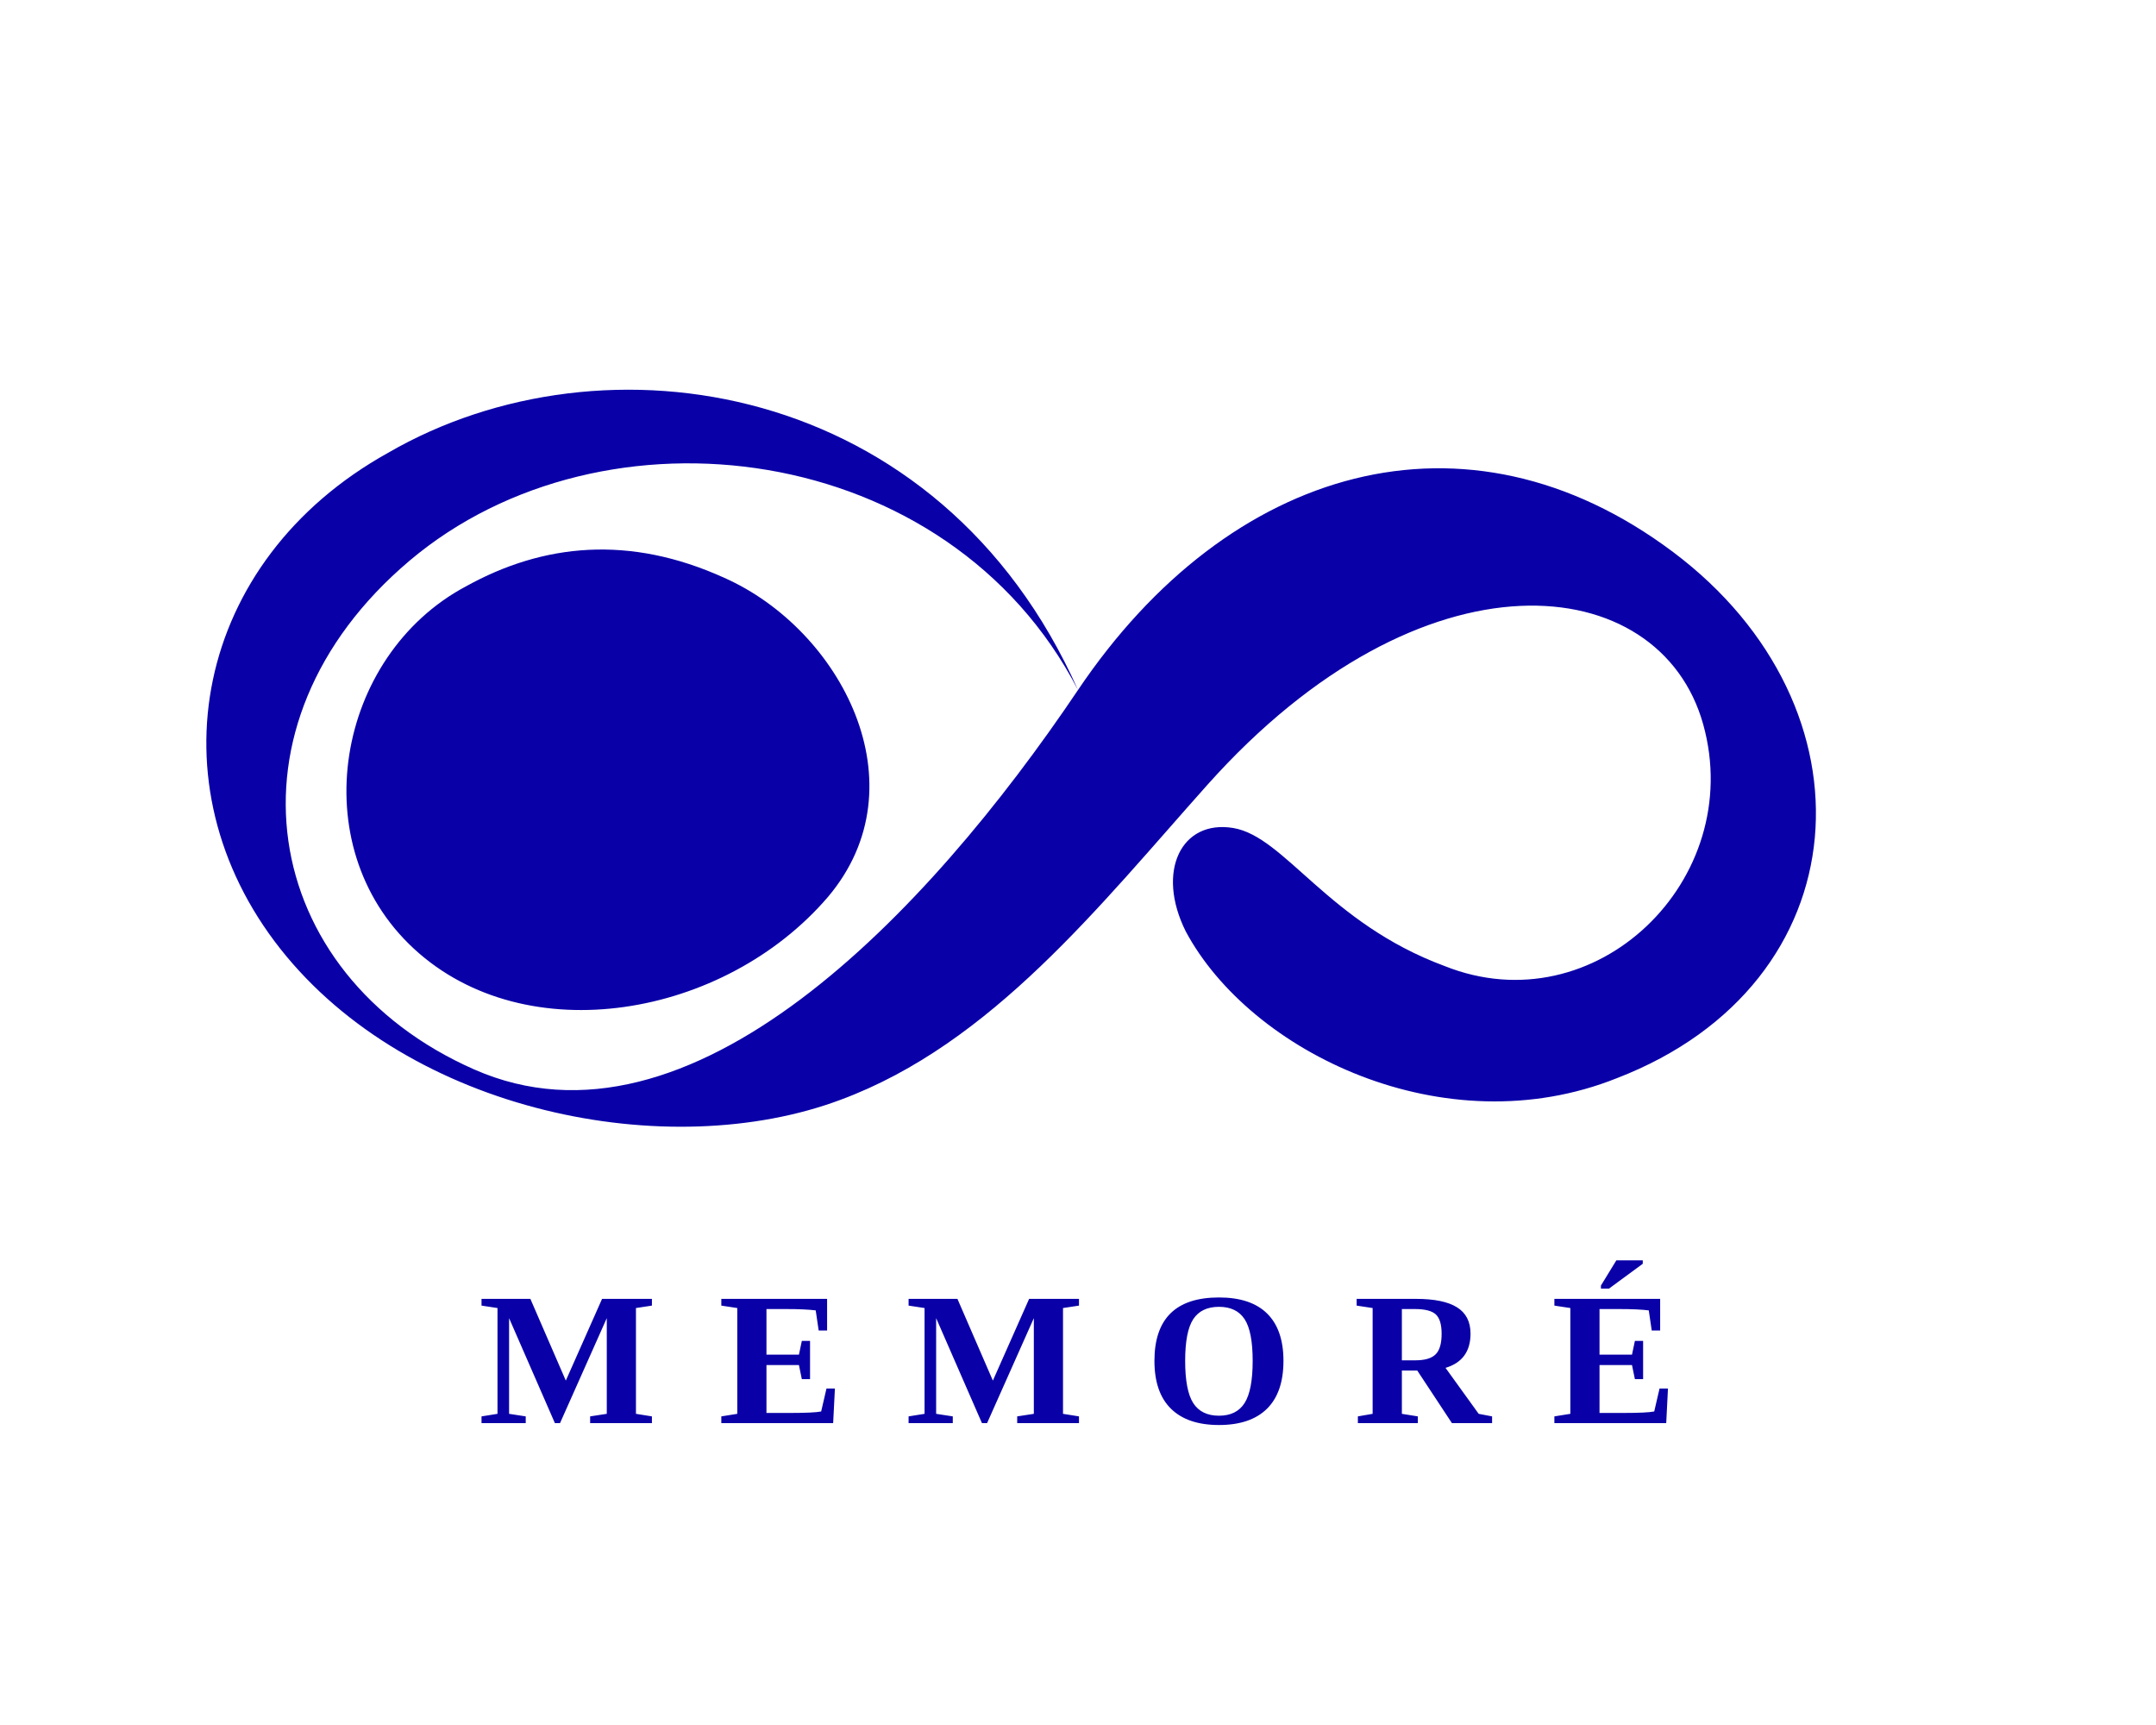
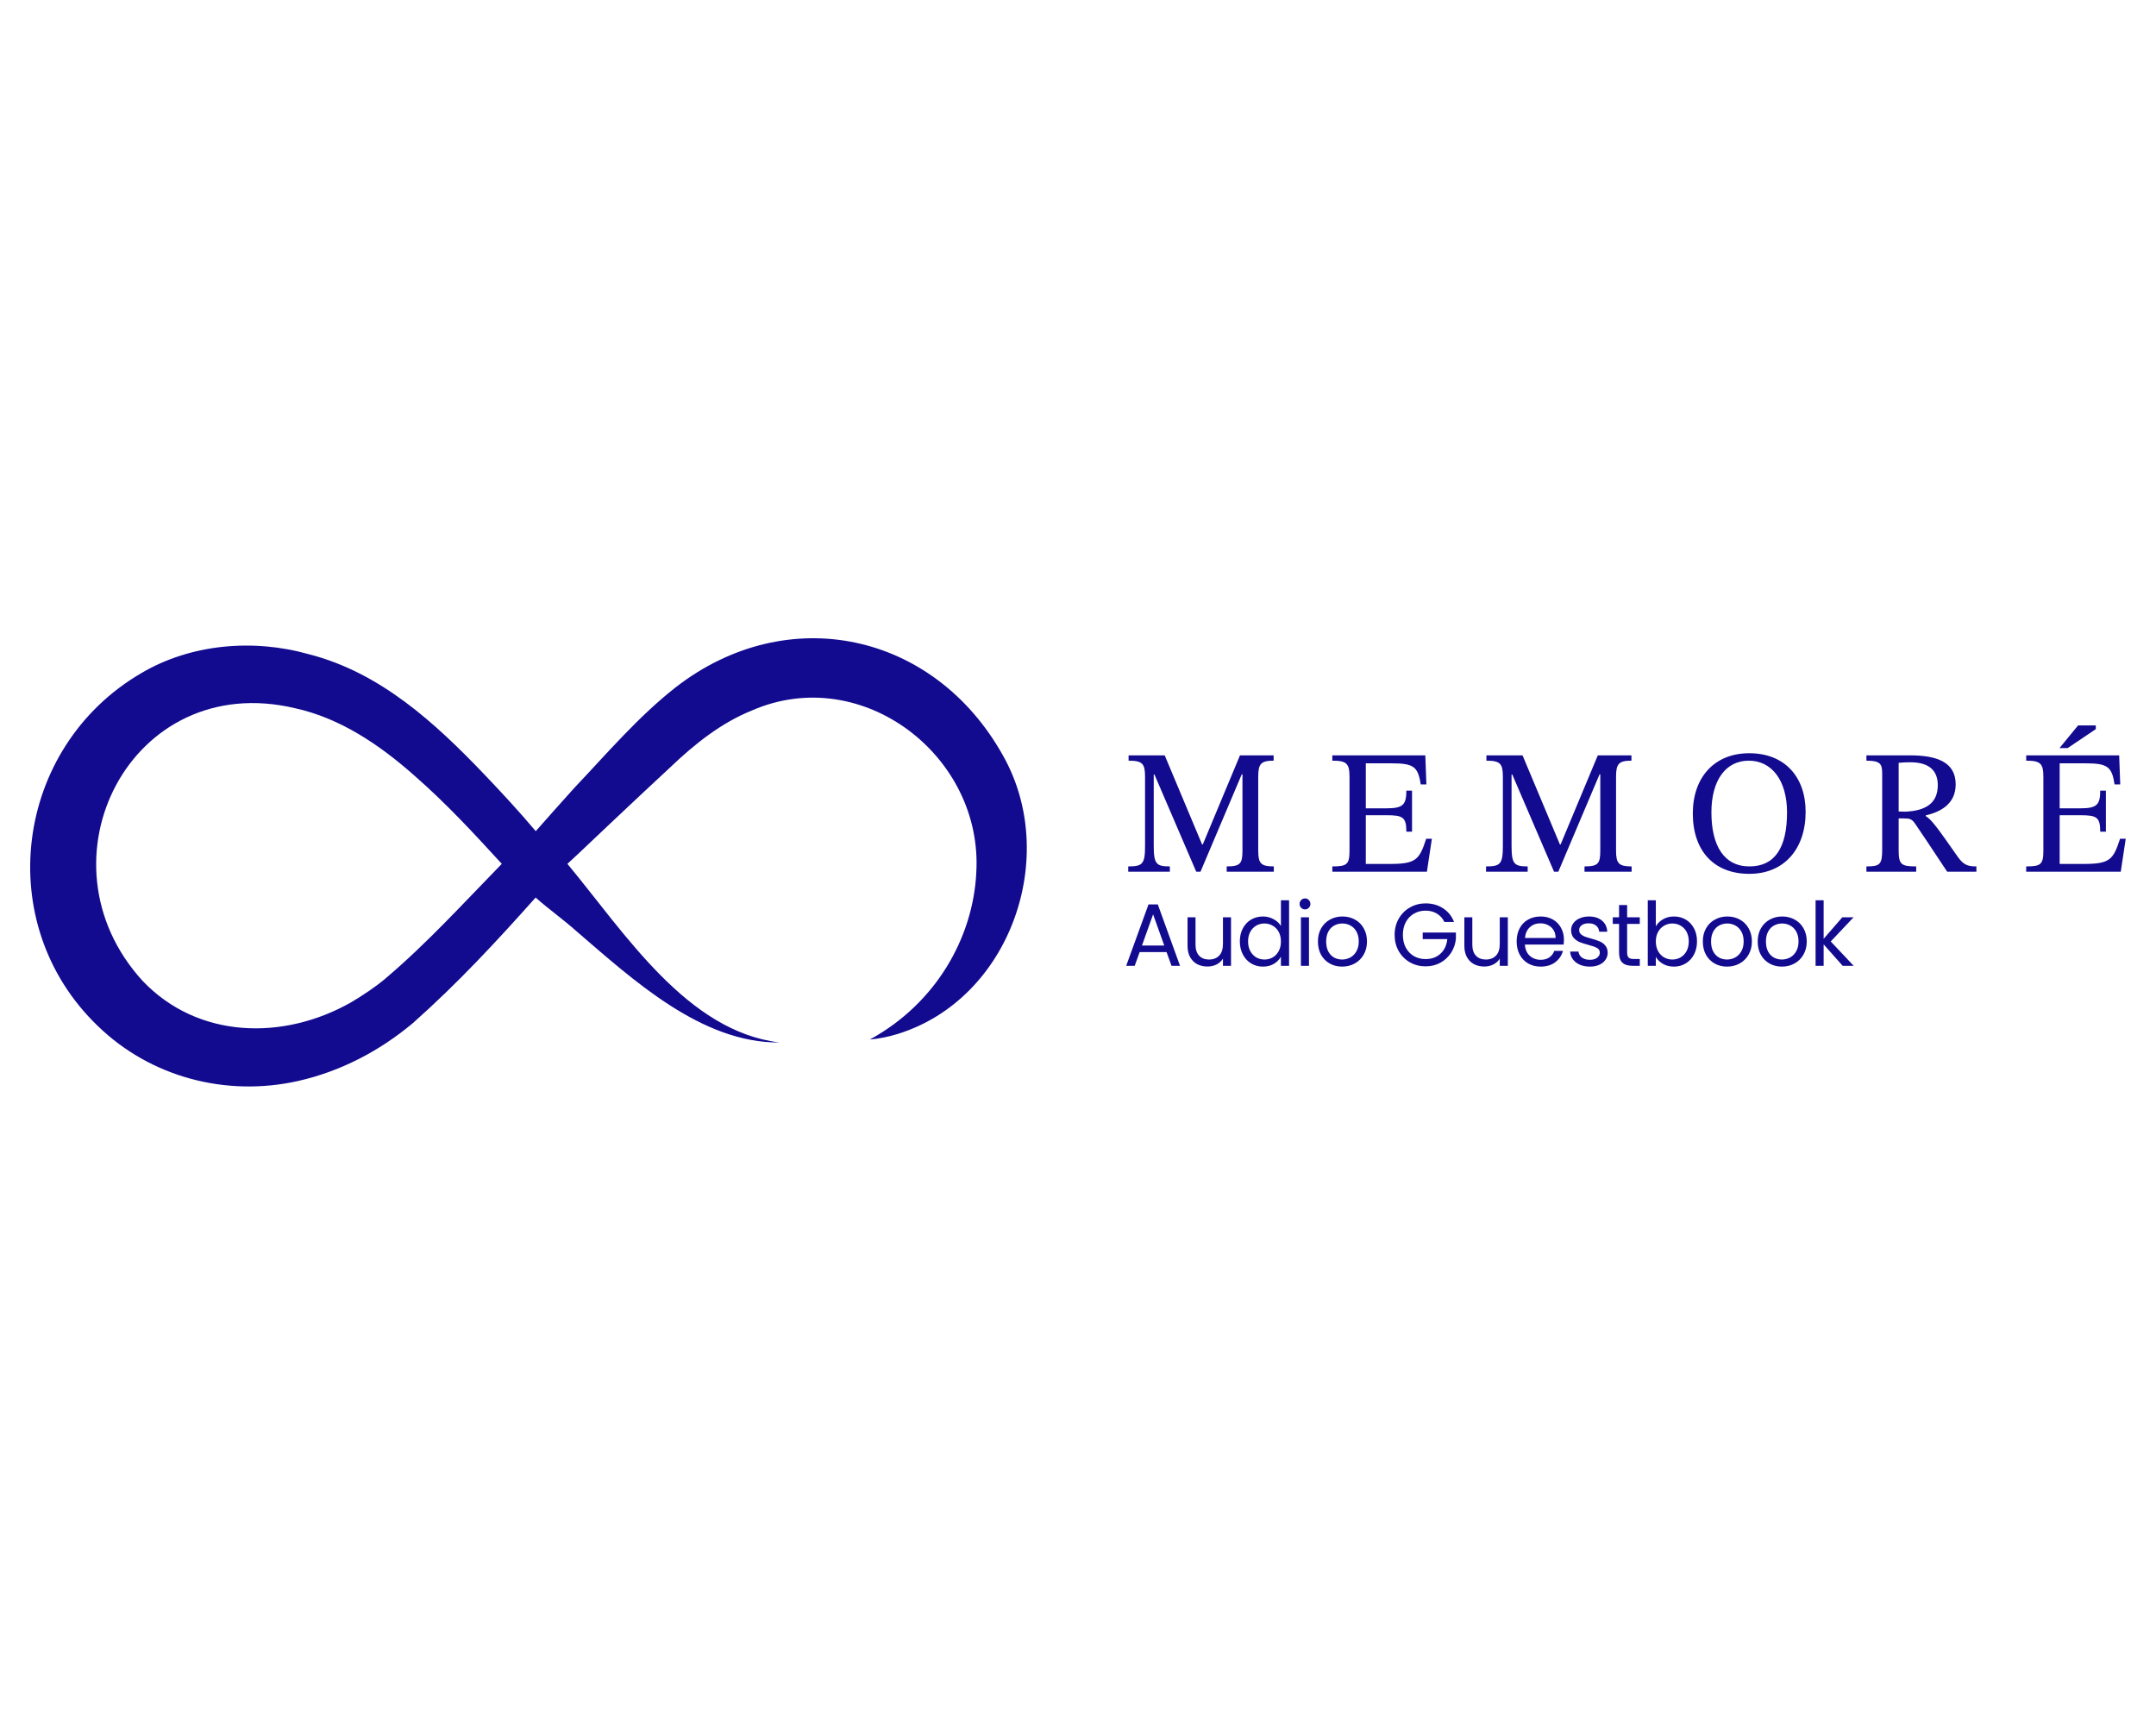
- <svg xmlns="http://www.w3.org/2000/svg" viewBox="0 0 500 400" width="100%" height="100%" fill="none">
-   <path fill-rule="evenodd" clip-rule="evenodd" d="M 250 160        C 220 102, 140 92, 95 130        C 50 168, 60 226, 110 248        C 160 270, 215 212, 250 160        C 285 108, 340 92, 388 128        C 436 164, 432 228, 375 250        C 335 266, 290 244, 275 216        C 268 202, 274 190, 286 192        C 298 194, 308 214, 335 224        C 370 238, 405 204, 395 168        C 385 132, 330 126, 280 182        C 255 210, 230 242, 195 255        C 155 270, 95 258, 65 220        C 35 182, 45 130, 90 105        C 140 76, 218 88, 250 160 Z        M 108 136        C 78 152, 70 196, 96 220        C 122 244, 168 236, 192 208        C 214 182, 195 146, 168 134        C 146 124, 126 126, 108 136 Z" fill="#0a00a8" />
-   <text x="250" y="330" text-anchor="middle" fill="#0a00a8" font-family="'Cinzel', 'Times New Roman', Georgia, serif" font-size="44" font-weight="700" letter-spacing="0.32em">MEMORÉ</text>
+ <svg xmlns="http://www.w3.org/2000/svg" width="1000" height="800" viewBox="0 0 1000 800" fill="none">
+   <path d="M465.113 350.225C433.117 293.101 365.134 278.628 313.425 318.731C296 332.375 281.46 349.519 266.322 365.465C260.595 371.865 254.393 378.725 248.497 385.478C240.852 376.392 232.807 367.705 224.593 359.095C201.778 335.245 176.415 311.886 143.283 303.415C117.582 296.14 88.473 298.534 65.275 312.332C6.672 346.741 -4.029 428.313 45.3 475.752C69.88 499.663 104.947 508.765 138.155 501.352C157.945 496.901 176.108 487.401 191.522 474.463C212.295 456.03 230.15 436.769 248.436 416.25C254.654 421.775 261.286 426.41 267.596 432.058C293.62 454.404 325.354 483.763 361.572 483.472C318.676 478.3 290.058 433.055 263.175 400.626C270.483 393.934 276.025 388.471 283.011 381.948C288.922 376.3 304.812 361.505 310.984 355.75C322.284 344.991 334.474 335.23 348.952 329.413C399.832 307.39 456.162 350.593 452.815 404.892C451.295 434.836 434.131 465.377 403.425 482.106C407.785 481.692 412.176 480.832 416.429 479.497C468.475 463.336 491.842 397.265 465.113 350.225ZM178.871 453.744C174.081 457.78 168.216 461.663 162.812 464.871C131.492 482.643 91.851 481.891 66.134 454.895C15.3 399.229 60.761 310.306 136.896 328.462C157.7 333.005 176.016 345.375 192.044 359.556C206.783 372.402 219.495 386.153 232.745 400.626C214.874 418.92 198.17 437.368 178.871 453.728V453.744Z" fill="#120A8F" />
+   <path d="M985.957 388.998L983.657 404.277H939.793V401.812C946.447 401.812 947.761 400.991 947.761 394.584V360.331C947.761 354.089 946.447 352.774 939.793 352.774V350.31H982.917L983.41 363.781H980.782C979.55 355.567 977.496 354.006 967.393 354.006H955.318V374.87H964.929C972.486 374.87 974.128 373.31 974.128 366.656H976.757V385.713H974.128C974.128 378.977 972.486 378.074 964.929 378.074H955.318V400.662H965.914C978.646 400.745 980.125 398.773 983.328 388.998H985.957ZM955.236 346.942L963.861 336.428H972.075V338.153L959.014 346.942H955.236Z" fill="#120A8F" />
+   <path d="M907.087 363.781C907.087 372.981 899.858 376.595 893.205 378.156V378.484C895.998 380.127 899.201 384.727 908.236 397.623C910.865 401.237 912.919 401.812 916.697 401.812V404.277H903.144C894.19 390.723 891.808 387.191 888.441 382.263C886.798 379.799 885.894 379.552 882.937 379.552H880.637V394.091C880.637 400.909 881.705 401.812 888.769 401.812V404.277H865.688V401.812C871.848 401.812 872.998 400.991 872.998 394.091V358.853C872.998 354.335 872.259 352.774 865.688 352.774V350.31H885.894C898.215 350.31 907.087 353.349 907.087 363.781ZM880.637 353.76V376.349L883.758 376.431C892.794 376.02 898.79 372.817 898.79 364.11C898.79 357.538 894.93 353.514 886.058 353.514C884.251 353.514 882.362 353.596 880.637 353.76Z" fill="#120A8F" />
+   <path d="M837.49 376.513C837.49 393.681 827.551 405.263 811.369 405.263C795.023 405.263 785.166 394.667 785.166 377.253C785.166 360.578 795.105 349.325 811.369 349.325C827.715 349.325 837.49 360.249 837.49 376.513ZM828.865 376.76C828.865 361.974 821.801 352.775 811.123 352.775C800.526 352.775 793.791 361.728 793.791 376.76C793.791 392.202 799.623 401.813 811.451 401.813C823.115 401.813 828.865 393.27 828.865 376.76Z" fill="#120A8F" />
+   <path d="M756.784 404.277H734.934V401.812C741.259 401.812 742.245 400.498 742.245 394.502V359.099H741.916L722.777 404.277H720.806L701.421 359.181H701.092V392.284C701.092 400.745 702.324 401.812 708.567 401.812V404.277H689.264V401.812C695.917 401.812 697.067 400.745 697.067 392.284V360.331C697.067 354.171 695.917 352.774 689.428 352.774V350.31H706.185L723.516 391.627H723.845L741.095 350.31H756.701V352.774C750.869 352.774 749.555 354.171 749.555 360.249V394.502C749.555 400.498 750.869 401.812 756.784 401.812V404.277Z" fill="#120A8F" />
+   <path d="M664.13 388.998L661.831 404.277H617.967V401.812C624.621 401.812 625.935 400.991 625.935 394.584V360.331C625.935 354.089 624.621 352.774 617.967 352.774V350.31H661.091L661.584 363.781H658.956C657.724 355.567 655.67 354.006 645.567 354.006H633.492V374.87H643.102C650.659 374.87 652.302 373.31 652.302 366.656H654.931V385.713H652.302C652.302 378.977 650.659 378.074 643.102 378.074H633.492V400.662H644.088C656.82 400.745 658.298 398.773 661.502 388.998H664.13Z" fill="#120A8F" />
+   <path d="M590.818 404.277H568.969V401.812C575.294 401.812 576.279 400.498 576.279 394.502V359.099H575.951L556.812 404.277H554.84L535.455 359.181H535.127V392.284C535.127 400.745 536.359 401.812 542.601 401.812V404.277H523.298V401.812C529.952 401.812 531.102 400.745 531.102 392.284V360.331C531.102 354.171 529.952 352.774 523.463 352.774V350.31H540.219L557.551 391.627H557.88L575.129 350.31H590.736V352.774C584.904 352.774 583.59 354.171 583.59 360.249V394.502C583.59 400.498 584.904 401.812 590.818 401.812V404.277Z" fill="#120A8F" />
+   <path d="M854.674 447.914L845.844 437.975V447.914H842.106V417.522H845.844V435.388L854.51 425.408H859.726L849.129 436.62L859.767 447.914H854.674Z" fill="#120A8F" />
+   <path d="M826.473 448.284C824.365 448.284 822.449 447.805 820.724 446.847C819.026 445.888 817.684 444.533 816.699 442.781C815.74 441.001 815.261 438.947 815.261 436.62C815.261 434.32 815.754 432.294 816.74 430.542C817.753 428.762 819.122 427.406 820.847 426.476C822.572 425.517 824.502 425.038 826.638 425.038C828.773 425.038 830.704 425.517 832.429 426.476C834.154 427.406 835.509 428.748 836.495 430.5C837.508 432.253 838.014 434.293 838.014 436.62C838.014 438.947 837.494 441.001 836.454 442.781C835.441 444.533 834.058 445.888 832.305 446.847C830.553 447.805 828.609 448.284 826.473 448.284ZM826.473 444.998C827.815 444.998 829.075 444.683 830.252 444.054C831.429 443.424 832.374 442.479 833.086 441.22C833.825 439.96 834.195 438.427 834.195 436.62C834.195 434.813 833.839 433.28 833.127 432.02C832.415 430.761 831.484 429.83 830.334 429.227C829.184 428.598 827.938 428.283 826.597 428.283C825.228 428.283 823.968 428.598 822.818 429.227C821.696 429.83 820.792 430.761 820.108 432.02C819.423 433.28 819.081 434.813 819.081 436.62C819.081 438.454 819.409 440.001 820.066 441.261C820.751 442.52 821.655 443.465 822.777 444.095C823.9 444.697 825.132 444.998 826.473 444.998Z" fill="#120A8F" />
+   <path d="M801.024 448.284C798.916 448.284 796.999 447.805 795.274 446.847C793.577 445.888 792.235 444.533 791.249 442.781C790.291 441.001 789.812 438.947 789.812 436.62C789.812 434.32 790.305 432.294 791.291 430.542C792.304 428.762 793.673 427.406 795.398 426.476C797.123 425.517 799.053 425.038 801.189 425.038C803.324 425.038 805.254 425.517 806.979 426.476C808.704 427.406 810.06 428.748 811.045 430.5C812.059 432.253 812.565 434.293 812.565 436.62C812.565 438.947 812.045 441.001 811.004 442.781C809.991 444.533 808.609 445.888 806.856 446.847C805.104 447.805 803.16 448.284 801.024 448.284ZM801.024 444.998C802.366 444.998 803.625 444.683 804.803 444.054C805.98 443.424 806.925 442.479 807.637 441.22C808.376 439.96 808.745 438.427 808.745 436.62C808.745 434.813 808.39 433.28 807.678 432.02C806.966 430.761 806.035 429.83 804.885 429.227C803.735 428.598 802.489 428.283 801.147 428.283C799.778 428.283 798.519 428.598 797.369 429.227C796.246 429.83 795.343 430.761 794.658 432.02C793.974 433.28 793.632 434.813 793.632 436.62C793.632 438.454 793.96 440.001 794.617 441.261C795.302 442.52 796.205 443.465 797.328 444.095C798.45 444.697 799.683 444.998 801.024 444.998Z" fill="#120A8F" />
+   <path d="M768.012 429.597C768.779 428.255 769.902 427.16 771.38 426.311C772.859 425.462 774.543 425.038 776.432 425.038C778.458 425.038 780.279 425.517 781.894 426.475C783.51 427.434 784.783 428.789 785.714 430.541C786.645 432.266 787.11 434.279 787.11 436.579C787.11 438.851 786.645 440.877 785.714 442.657C784.783 444.437 783.496 445.82 781.853 446.805C780.238 447.791 778.431 448.284 776.432 448.284C774.488 448.284 772.776 447.859 771.298 447.011C769.847 446.162 768.752 445.08 768.012 443.766V447.914H764.275V417.522H768.012V429.597ZM783.291 436.579C783.291 434.881 782.948 433.403 782.264 432.143C781.579 430.884 780.648 429.925 779.471 429.268C778.321 428.611 777.048 428.282 775.651 428.282C774.282 428.282 773.009 428.625 771.832 429.309C770.682 429.966 769.751 430.938 769.039 432.225C768.355 433.485 768.012 434.95 768.012 436.62C768.012 438.317 768.355 439.81 769.039 441.096C769.751 442.356 770.682 443.328 771.832 444.012C773.009 444.67 774.282 444.998 775.651 444.998C777.048 444.998 778.321 444.67 779.471 444.012C780.648 443.328 781.579 442.356 782.264 441.096C782.948 439.81 783.291 438.304 783.291 436.579Z" fill="#120A8F" />
+   <path d="M754.695 428.487V441.753C754.695 442.848 754.928 443.629 755.393 444.094C755.859 444.532 756.666 444.751 757.816 444.751H760.568V447.914H757.2C755.119 447.914 753.559 447.434 752.518 446.476C751.478 445.518 750.958 443.943 750.958 441.753V428.487H748.042V425.407H750.958V419.739H754.695V425.407H760.568V428.487H754.695Z" fill="#120A8F" />
+   <path d="M737.467 448.284C735.742 448.284 734.195 447.996 732.826 447.421C731.457 446.819 730.376 445.998 729.582 444.957C728.788 443.889 728.35 442.671 728.268 441.302H732.128C732.238 442.425 732.758 443.342 733.689 444.054C734.647 444.766 735.893 445.122 737.426 445.122C738.85 445.122 739.973 444.807 740.794 444.177C741.615 443.547 742.026 442.753 742.026 441.795C742.026 440.809 741.588 440.084 740.712 439.618C739.836 439.125 738.48 438.646 736.646 438.181C734.976 437.743 733.607 437.304 732.539 436.866C731.498 436.401 730.595 435.73 729.828 434.854C729.089 433.95 728.719 432.773 728.719 431.322C728.719 430.172 729.062 429.118 729.746 428.159C730.431 427.201 731.403 426.448 732.662 425.901C733.922 425.326 735.359 425.038 736.975 425.038C739.466 425.038 741.479 425.668 743.012 426.927C744.545 428.187 745.367 429.912 745.476 432.102H741.739C741.657 430.925 741.177 429.98 740.301 429.268C739.452 428.556 738.302 428.201 736.851 428.201C735.51 428.201 734.442 428.488 733.648 429.063C732.854 429.638 732.457 430.391 732.457 431.322C732.457 432.061 732.689 432.677 733.155 433.17C733.648 433.636 734.25 434.019 734.962 434.32C735.701 434.594 736.714 434.909 738.001 435.265C739.617 435.703 740.931 436.141 741.944 436.579C742.957 436.99 743.82 437.619 744.531 438.468C745.271 439.317 745.654 440.426 745.681 441.795C745.681 443.027 745.339 444.136 744.655 445.122C743.97 446.107 742.998 446.888 741.739 447.463C740.507 448.01 739.083 448.284 737.467 448.284Z" fill="#120A8F" />
+   <path d="M725.388 435.799C725.388 436.51 725.347 437.263 725.264 438.057H707.276C707.413 440.275 708.165 442.014 709.534 443.273C710.931 444.505 712.615 445.122 714.586 445.122C716.202 445.122 717.543 444.752 718.611 444.013C719.706 443.246 720.473 442.233 720.911 440.973H724.936C724.334 443.136 723.129 444.903 721.322 446.272C719.515 447.613 717.269 448.284 714.586 448.284C712.45 448.284 710.534 447.805 708.836 446.847C707.166 445.888 705.852 444.533 704.894 442.781C703.935 441.001 703.456 438.947 703.456 436.62C703.456 434.293 703.922 432.253 704.852 430.5C705.783 428.748 707.084 427.406 708.754 426.476C710.452 425.517 712.396 425.038 714.586 425.038C716.722 425.038 718.611 425.504 720.254 426.434C721.897 427.365 723.156 428.652 724.032 430.295C724.936 431.911 725.388 433.745 725.388 435.799ZM721.527 435.018C721.527 433.594 721.212 432.376 720.582 431.363C719.953 430.322 719.09 429.542 717.995 429.022C716.927 428.474 715.736 428.201 714.422 428.201C712.533 428.201 710.917 428.803 709.576 430.008C708.261 431.212 707.508 432.883 707.317 435.018H721.527Z" fill="#120A8F" />
+   <path d="M699.363 425.407V447.914H695.626V444.587C694.914 445.737 693.915 446.641 692.628 447.298C691.368 447.928 689.972 448.242 688.439 448.242C686.686 448.242 685.112 447.886 683.716 447.175C682.319 446.435 681.21 445.34 680.389 443.889C679.595 442.438 679.198 440.672 679.198 438.591V425.407H682.894V438.098C682.894 440.316 683.455 442.027 684.578 443.232C685.701 444.409 687.234 444.998 689.178 444.998C691.177 444.998 692.751 444.382 693.901 443.15C695.051 441.918 695.626 440.124 695.626 437.769V425.407H699.363Z" fill="#120A8F" />
+   <path d="M669.944 427.584C669.15 425.914 668 424.627 666.494 423.724C664.988 422.793 663.236 422.327 661.237 422.327C659.238 422.327 657.431 422.793 655.816 423.724C654.228 424.627 652.968 425.941 652.037 427.666C651.134 429.364 650.682 431.335 650.682 433.581C650.682 435.826 651.134 437.797 652.037 439.495C652.968 441.192 654.228 442.507 655.816 443.437C657.431 444.341 659.238 444.793 661.237 444.793C664.03 444.793 666.33 443.958 668.137 442.288C669.944 440.617 670.998 438.358 671.299 435.511H659.882V432.472H675.283V435.347C675.064 437.701 674.325 439.864 673.065 441.836C671.806 443.78 670.149 445.327 668.096 446.477C666.042 447.599 663.756 448.161 661.237 448.161C658.581 448.161 656.158 447.545 653.968 446.312C651.777 445.053 650.038 443.314 648.752 441.096C647.492 438.879 646.862 436.373 646.862 433.581C646.862 430.788 647.492 428.282 648.752 426.065C650.038 423.819 651.777 422.081 653.968 420.849C656.158 419.589 658.581 418.959 661.237 418.959C664.276 418.959 666.959 419.712 669.287 421.218C671.641 422.724 673.353 424.846 674.421 427.584H669.944Z" fill="#120A8F" />
+   <path d="M622.497 448.284C620.389 448.284 618.472 447.805 616.748 446.847C615.05 445.888 613.708 444.533 612.723 442.781C611.764 441.001 611.285 438.947 611.285 436.62C611.285 434.32 611.778 432.294 612.764 430.542C613.777 428.762 615.146 427.406 616.871 426.476C618.596 425.517 620.526 425.038 622.662 425.038C624.797 425.038 626.728 425.517 628.453 426.476C630.178 427.406 631.533 428.748 632.519 430.5C633.532 432.253 634.038 434.293 634.038 436.62C634.038 438.947 633.518 441.001 632.478 442.781C631.464 444.533 630.082 445.888 628.329 446.847C626.577 447.805 624.633 448.284 622.497 448.284ZM622.497 444.998C623.839 444.998 625.099 444.683 626.276 444.054C627.453 443.424 628.398 442.479 629.11 441.22C629.849 439.96 630.219 438.427 630.219 436.62C630.219 434.813 629.863 433.28 629.151 432.02C628.439 430.761 627.508 429.83 626.358 429.227C625.208 428.598 623.962 428.283 622.621 428.283C621.252 428.283 619.992 428.598 618.842 429.227C617.72 429.83 616.816 430.761 616.131 432.02C615.447 433.28 615.105 434.813 615.105 436.62C615.105 438.454 615.433 440.001 616.09 441.261C616.775 442.52 617.678 443.465 618.801 444.095C619.924 444.697 621.156 444.998 622.497 444.998Z" fill="#120A8F" />
+   <path d="M605.326 421.752C604.614 421.752 604.012 421.505 603.519 421.013C603.026 420.52 602.78 419.917 602.78 419.206C602.78 418.494 603.026 417.891 603.519 417.398C604.012 416.906 604.614 416.659 605.326 416.659C606.011 416.659 606.586 416.906 607.051 417.398C607.544 417.891 607.79 418.494 607.79 419.206C607.79 419.917 607.544 420.52 607.051 421.013C606.586 421.505 606.011 421.752 605.326 421.752ZM607.133 425.407V447.914H603.396V425.407H607.133Z" fill="#120A8F" />
+   <path d="M575.066 436.579C575.066 434.279 575.531 432.266 576.462 430.541C577.393 428.789 578.666 427.434 580.282 426.475C581.925 425.517 583.759 425.038 585.785 425.038C587.538 425.038 589.167 425.449 590.673 426.27C592.179 427.064 593.329 428.118 594.123 429.432V417.522H597.901V447.914H594.123V443.684C593.383 445.026 592.288 446.134 590.837 447.011C589.386 447.859 587.688 448.284 585.744 448.284C583.745 448.284 581.925 447.791 580.282 446.805C578.666 445.82 577.393 444.437 576.462 442.657C575.531 440.877 575.066 438.851 575.066 436.579ZM594.123 436.62C594.123 434.922 593.78 433.444 593.096 432.184C592.411 430.925 591.48 429.966 590.303 429.309C589.153 428.625 587.88 428.282 586.484 428.282C585.087 428.282 583.814 428.611 582.664 429.268C581.514 429.925 580.597 430.884 579.912 432.143C579.228 433.403 578.885 434.881 578.885 436.579C578.885 438.304 579.228 439.81 579.912 441.096C580.597 442.356 581.514 443.328 582.664 444.012C583.814 444.67 585.087 444.998 586.484 444.998C587.88 444.998 589.153 444.67 590.303 444.012C591.48 443.328 592.411 442.356 593.096 441.096C593.78 439.81 594.123 438.317 594.123 436.62Z" fill="#120A8F" />
+   <path d="M570.974 425.407V447.914H567.236V444.587C566.524 445.737 565.525 446.641 564.238 447.298C562.979 447.928 561.582 448.242 560.049 448.242C558.297 448.242 556.722 447.886 555.326 447.175C553.929 446.435 552.821 445.34 551.999 443.889C551.205 442.438 550.808 440.672 550.808 438.591V425.407H554.504V438.098C554.504 440.316 555.066 442.027 556.188 443.232C557.311 444.409 558.844 444.998 560.788 444.998C562.787 444.998 564.361 444.382 565.511 443.15C566.661 441.918 567.236 440.124 567.236 437.769V425.407H570.974Z" fill="#120A8F" />
+   <path d="M541.081 441.548H528.595L526.295 447.914H522.353L532.702 419.452H537.015L547.323 447.914H543.381L541.081 441.548ZM540.013 438.509L534.838 424.052L529.663 438.509H540.013Z" fill="#120A8F" />
</svg>
